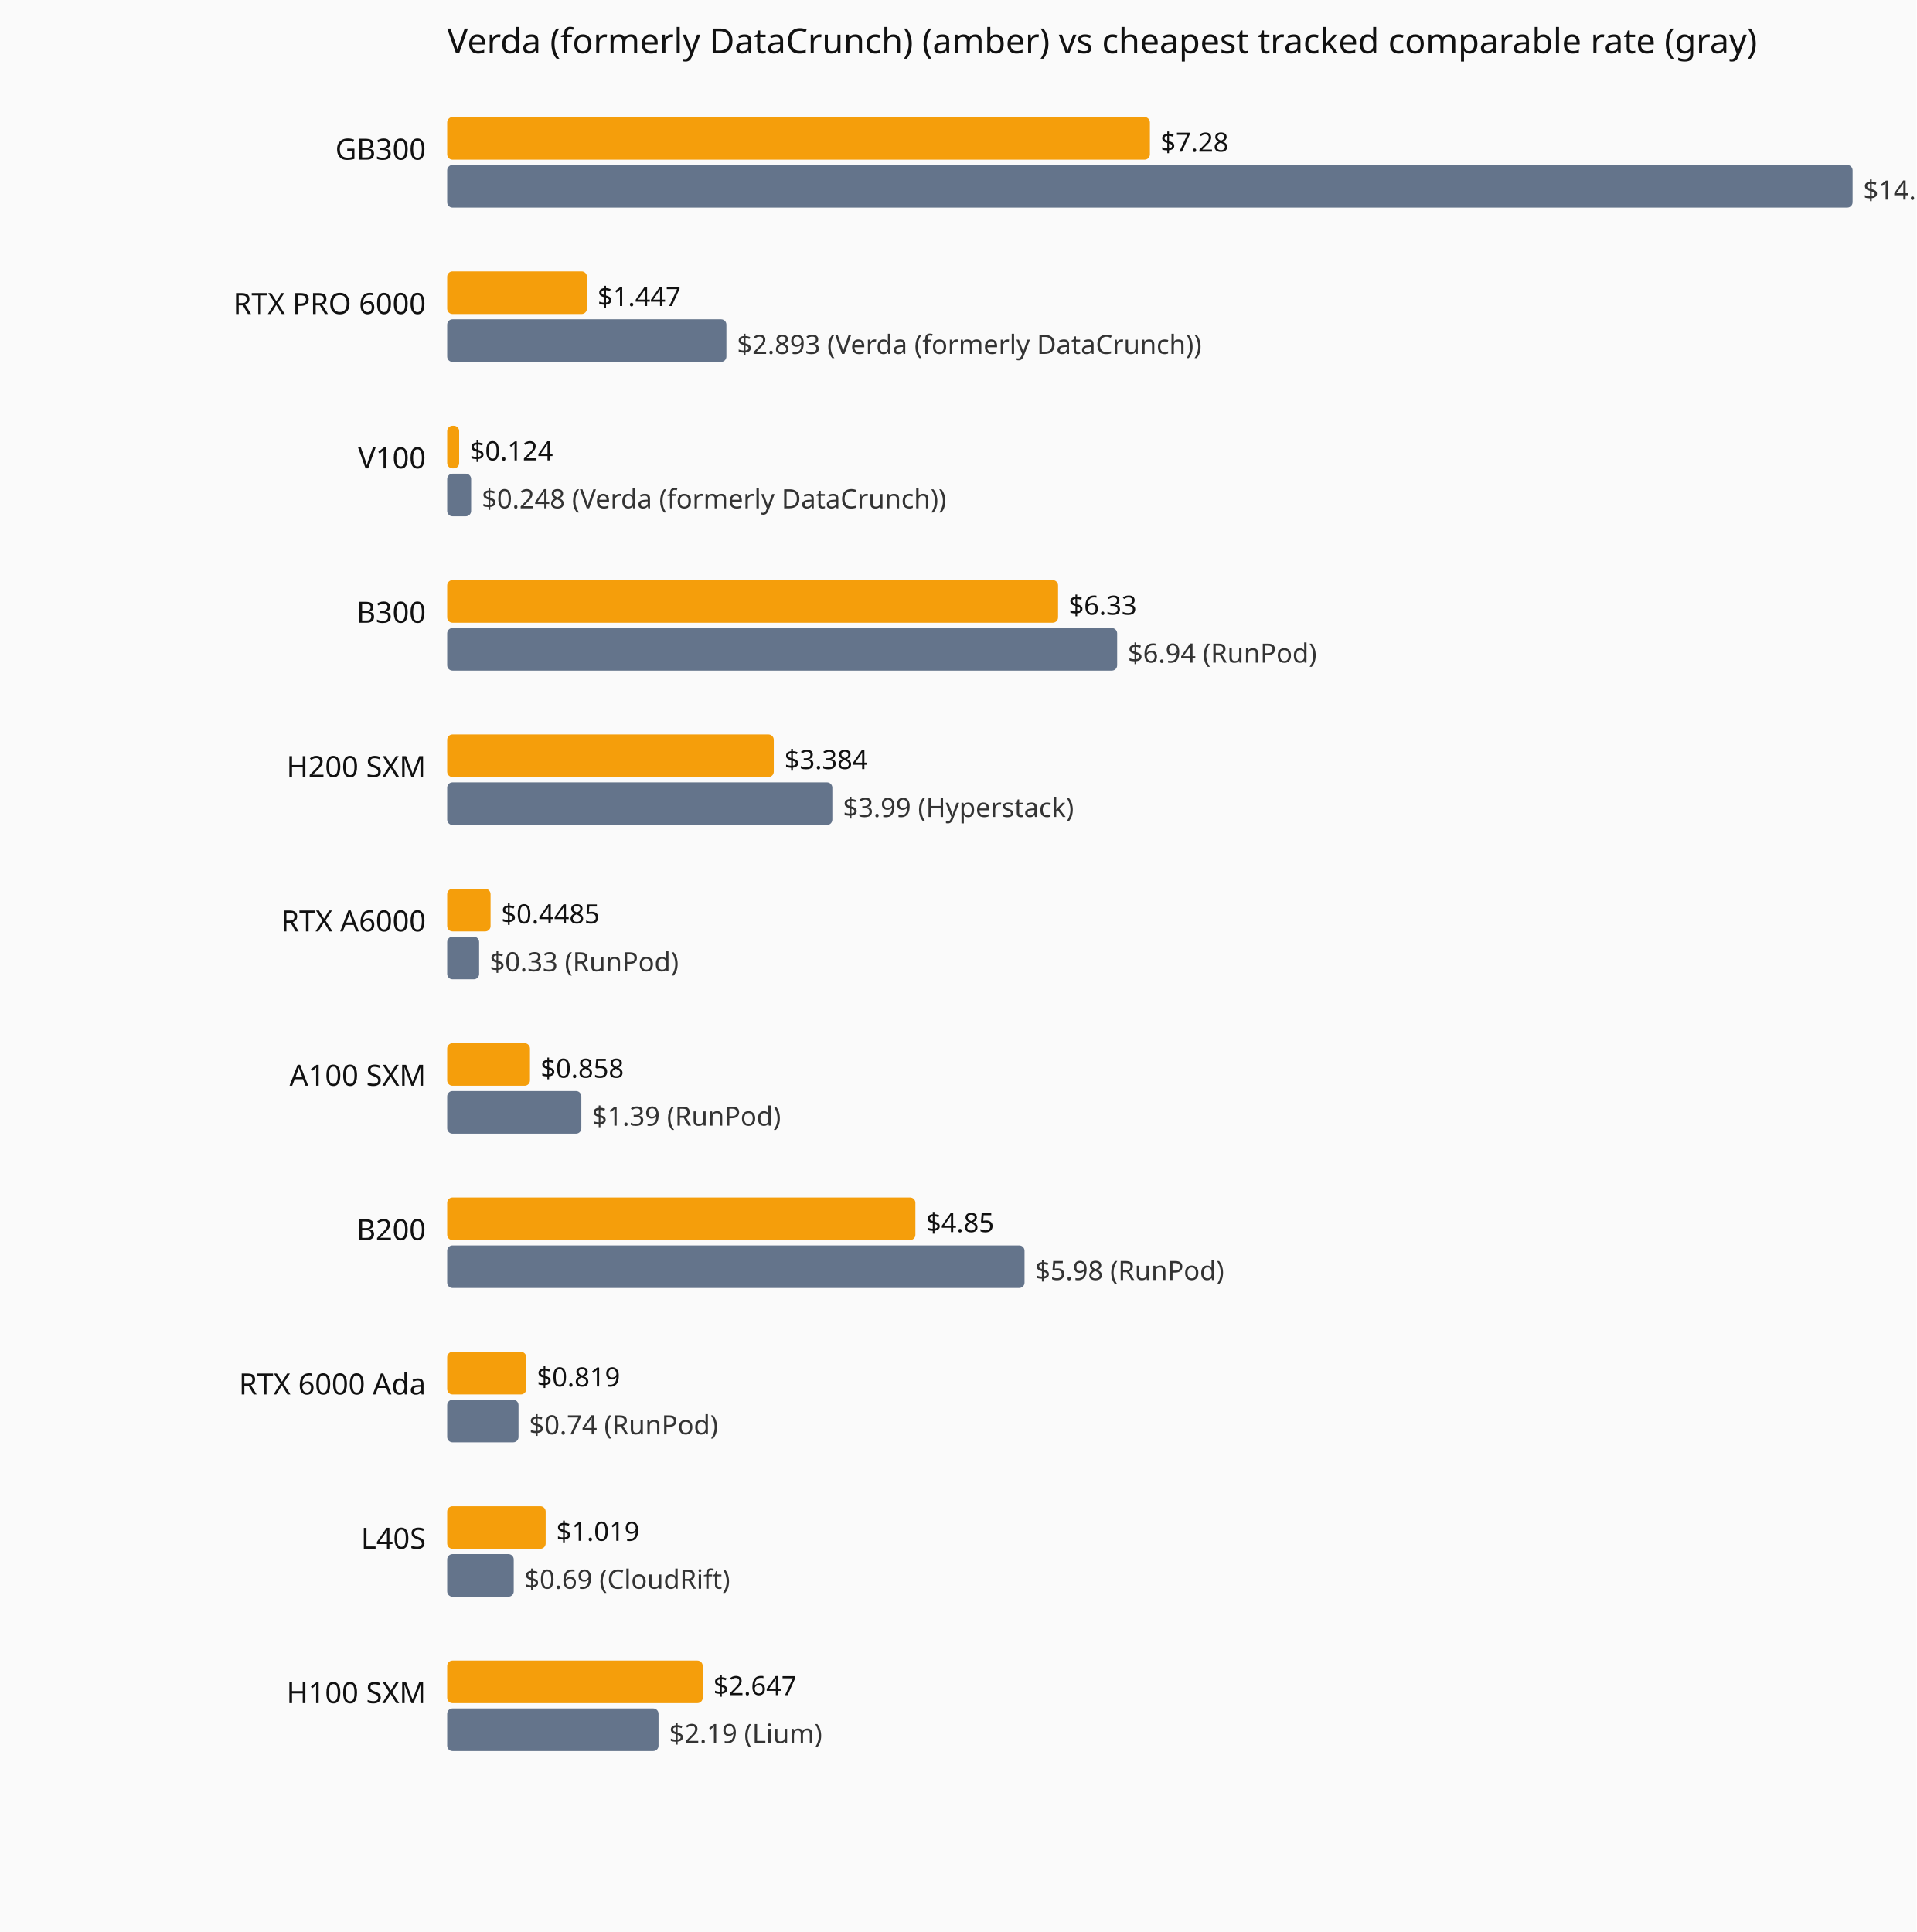
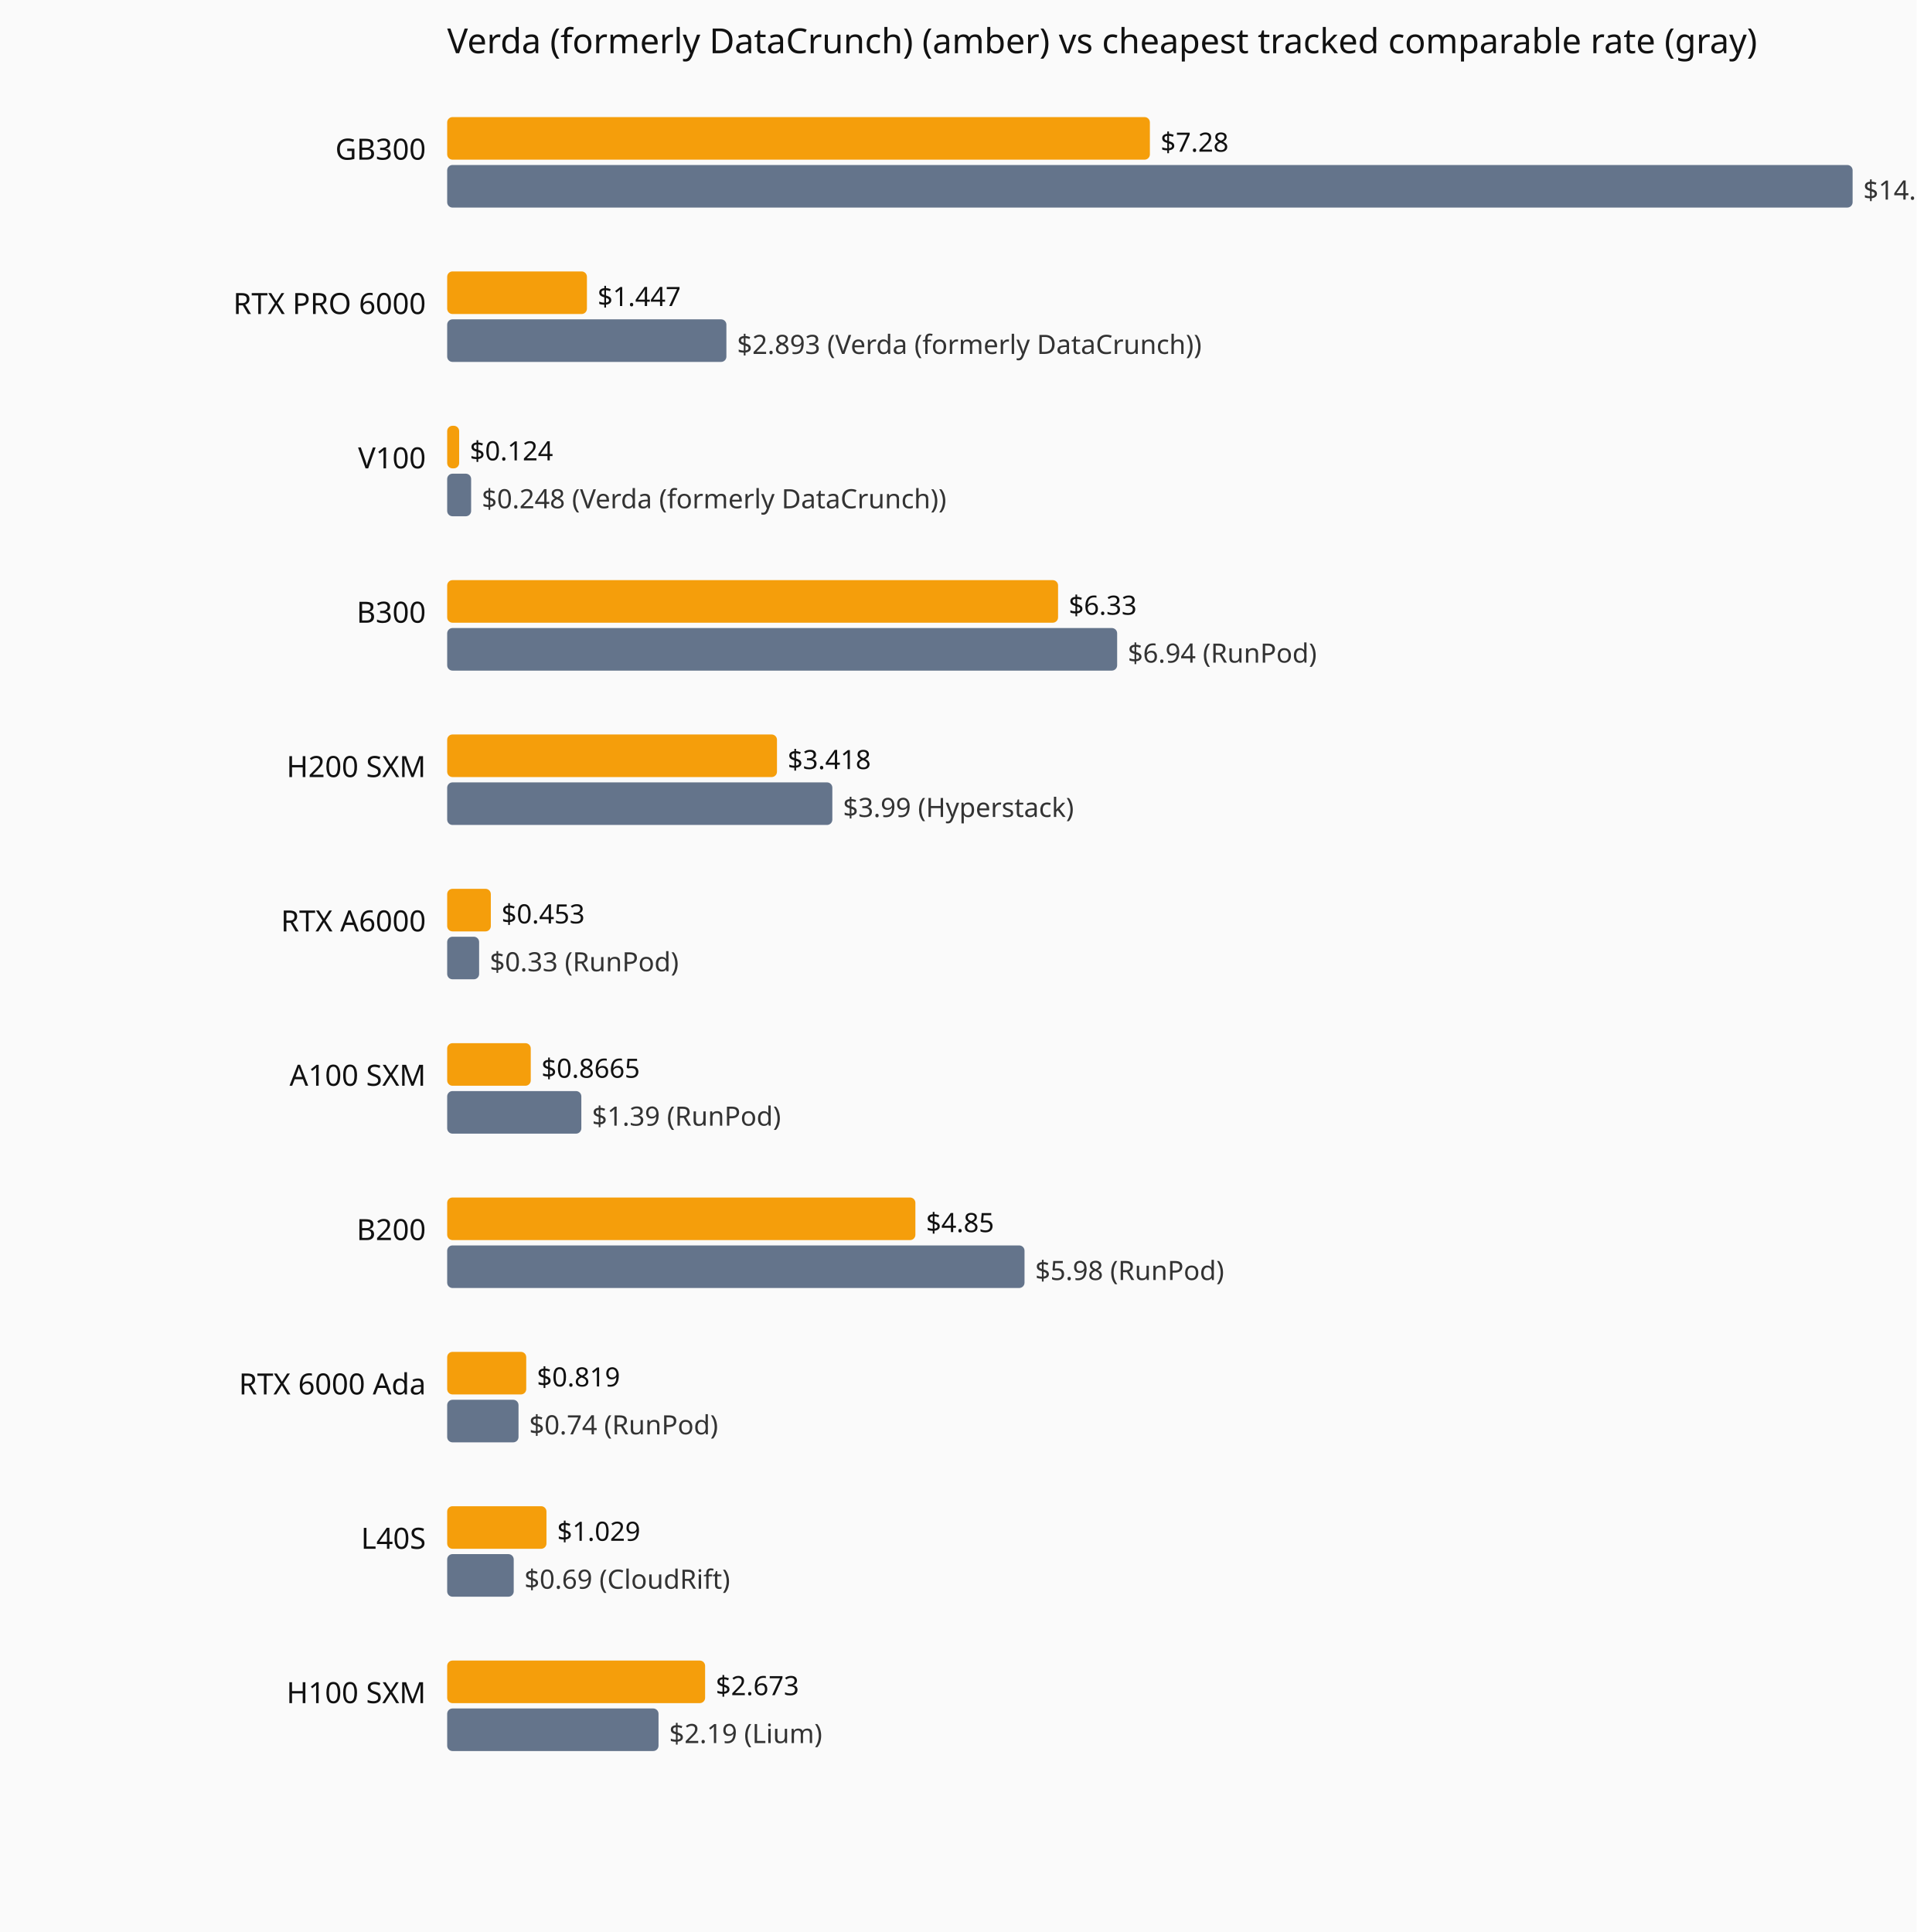
<svg xmlns="http://www.w3.org/2000/svg" viewBox="0 0 720 726" role="img" aria-label="Current hourly rate versus the cheapest tracked vendor, by GPU model.">
  <rect width="720" height="726" fill="#fafafa" />
  <text x="168" y="20" font-family="system-ui,sans-serif" font-size="13" fill="#111">Verda (formerly DataCrunch) (amber) vs cheapest tracked comparable rate (gray)</text>
  <text x="160" y="60" text-anchor="end" font-family="system-ui,sans-serif" font-size="11" fill="#111">GB300</text>
  <rect x="168" y="44" width="264.0" height="16" fill="#f59e0b" rx="2" />
  <text x="436.0" y="57" font-family="system-ui,sans-serif" font-size="10" fill="#111">$7.28</text>
  <rect x="168" y="62" width="528.0" height="16" fill="#64748b" rx="2" />
  <text x="700.0" y="75" font-family="system-ui,sans-serif" font-size="10" fill="#333">$14.56 (Verda (formerly DataCrunch))</text>
  <text x="160" y="118" text-anchor="end" font-family="system-ui,sans-serif" font-size="11" fill="#111">RTX PRO 6000</text>
  <rect x="168" y="102" width="52.5" height="16" fill="#f59e0b" rx="2" />
  <text x="224.5" y="115" font-family="system-ui,sans-serif" font-size="10" fill="#111">$1.447</text>
  <rect x="168" y="120" width="104.9" height="16" fill="#64748b" rx="2" />
  <text x="276.9" y="133" font-family="system-ui,sans-serif" font-size="10" fill="#333">$2.893 (Verda (formerly DataCrunch))</text>
  <text x="160" y="176" text-anchor="end" font-family="system-ui,sans-serif" font-size="11" fill="#111">V100</text>
  <rect x="168" y="160" width="4.5" height="16" fill="#f59e0b" rx="2" />
  <text x="176.5" y="173" font-family="system-ui,sans-serif" font-size="10" fill="#111">$0.124</text>
  <rect x="168" y="178" width="9.0" height="16" fill="#64748b" rx="2" />
  <text x="181.0" y="191" font-family="system-ui,sans-serif" font-size="10" fill="#333">$0.248 (Verda (formerly DataCrunch))</text>
  <text x="160" y="234" text-anchor="end" font-family="system-ui,sans-serif" font-size="11" fill="#111">B300</text>
  <rect x="168" y="218" width="229.5" height="16" fill="#f59e0b" rx="2" />
  <text x="401.5" y="231" font-family="system-ui,sans-serif" font-size="10" fill="#111">$6.33</text>
  <rect x="168" y="236" width="251.7" height="16" fill="#64748b" rx="2" />
  <text x="423.7" y="249" font-family="system-ui,sans-serif" font-size="10" fill="#333">$6.94 (RunPod)</text>
  <text x="160" y="292" text-anchor="end" font-family="system-ui,sans-serif" font-size="11" fill="#111">H200 SXM</text>
-   <rect x="168" y="276" width="122.7" height="16" fill="#f59e0b" rx="2" />
-   <text x="294.7" y="289" font-family="system-ui,sans-serif" font-size="10" fill="#111">$3.384</text>
+   <rect x="168" y="276" width="123.9" height="16" fill="#f59e0b" rx="2" />
+   <text x="295.9" y="289" font-family="system-ui,sans-serif" font-size="10" fill="#111">$3.418</text>
  <rect x="168" y="294" width="144.7" height="16" fill="#64748b" rx="2" />
  <text x="316.7" y="307" font-family="system-ui,sans-serif" font-size="10" fill="#333">$3.99 (Hyperstack)</text>
  <text x="160" y="350" text-anchor="end" font-family="system-ui,sans-serif" font-size="11" fill="#111">RTX A6000</text>
-   <rect x="168" y="334" width="16.3" height="16" fill="#f59e0b" rx="2" />
-   <text x="188.3" y="347" font-family="system-ui,sans-serif" font-size="10" fill="#111">$0.4485</text>
+   <rect x="168" y="334" width="16.4" height="16" fill="#f59e0b" rx="2" />
+   <text x="188.4" y="347" font-family="system-ui,sans-serif" font-size="10" fill="#111">$0.453</text>
  <rect x="168" y="352" width="12.0" height="16" fill="#64748b" rx="2" />
  <text x="184.0" y="365" font-family="system-ui,sans-serif" font-size="10" fill="#333">$0.33 (RunPod)</text>
  <text x="160" y="408" text-anchor="end" font-family="system-ui,sans-serif" font-size="11" fill="#111">A100 SXM</text>
-   <rect x="168" y="392" width="31.1" height="16" fill="#f59e0b" rx="2" />
-   <text x="203.1" y="405" font-family="system-ui,sans-serif" font-size="10" fill="#111">$0.858</text>
+   <rect x="168" y="392" width="31.4" height="16" fill="#f59e0b" rx="2" />
+   <text x="203.4" y="405" font-family="system-ui,sans-serif" font-size="10" fill="#111">$0.8665</text>
  <rect x="168" y="410" width="50.4" height="16" fill="#64748b" rx="2" />
  <text x="222.4" y="423" font-family="system-ui,sans-serif" font-size="10" fill="#333">$1.39 (RunPod)</text>
  <text x="160" y="466" text-anchor="end" font-family="system-ui,sans-serif" font-size="11" fill="#111">B200</text>
  <rect x="168" y="450" width="175.9" height="16" fill="#f59e0b" rx="2" />
  <text x="347.9" y="463" font-family="system-ui,sans-serif" font-size="10" fill="#111">$4.85</text>
  <rect x="168" y="468" width="216.9" height="16" fill="#64748b" rx="2" />
  <text x="388.9" y="481" font-family="system-ui,sans-serif" font-size="10" fill="#333">$5.98 (RunPod)</text>
  <text x="160" y="524" text-anchor="end" font-family="system-ui,sans-serif" font-size="11" fill="#111">RTX 6000 Ada</text>
  <rect x="168" y="508" width="29.7" height="16" fill="#f59e0b" rx="2" />
  <text x="201.7" y="521" font-family="system-ui,sans-serif" font-size="10" fill="#111">$0.819</text>
  <rect x="168" y="526" width="26.8" height="16" fill="#64748b" rx="2" />
  <text x="198.8" y="539" font-family="system-ui,sans-serif" font-size="10" fill="#333">$0.74 (RunPod)</text>
  <text x="160" y="582" text-anchor="end" font-family="system-ui,sans-serif" font-size="11" fill="#111">L40S</text>
-   <rect x="168" y="566" width="37.0" height="16" fill="#f59e0b" rx="2" />
-   <text x="209.0" y="579" font-family="system-ui,sans-serif" font-size="10" fill="#111">$1.019</text>
+   <rect x="168" y="566" width="37.3" height="16" fill="#f59e0b" rx="2" />
+   <text x="209.3" y="579" font-family="system-ui,sans-serif" font-size="10" fill="#111">$1.029</text>
  <rect x="168" y="584" width="25.0" height="16" fill="#64748b" rx="2" />
  <text x="197.0" y="597" font-family="system-ui,sans-serif" font-size="10" fill="#333">$0.69 (CloudRift)</text>
  <text x="160" y="640" text-anchor="end" font-family="system-ui,sans-serif" font-size="11" fill="#111">H100 SXM</text>
-   <rect x="168" y="624" width="96.0" height="16" fill="#f59e0b" rx="2" />
-   <text x="268.0" y="637" font-family="system-ui,sans-serif" font-size="10" fill="#111">$2.647</text>
+   <rect x="168" y="624" width="96.9" height="16" fill="#f59e0b" rx="2" />
+   <text x="268.9" y="637" font-family="system-ui,sans-serif" font-size="10" fill="#111">$2.673</text>
  <rect x="168" y="642" width="79.4" height="16" fill="#64748b" rx="2" />
  <text x="251.4" y="655" font-family="system-ui,sans-serif" font-size="10" fill="#333">$2.19 (Lium)</text>
</svg>
